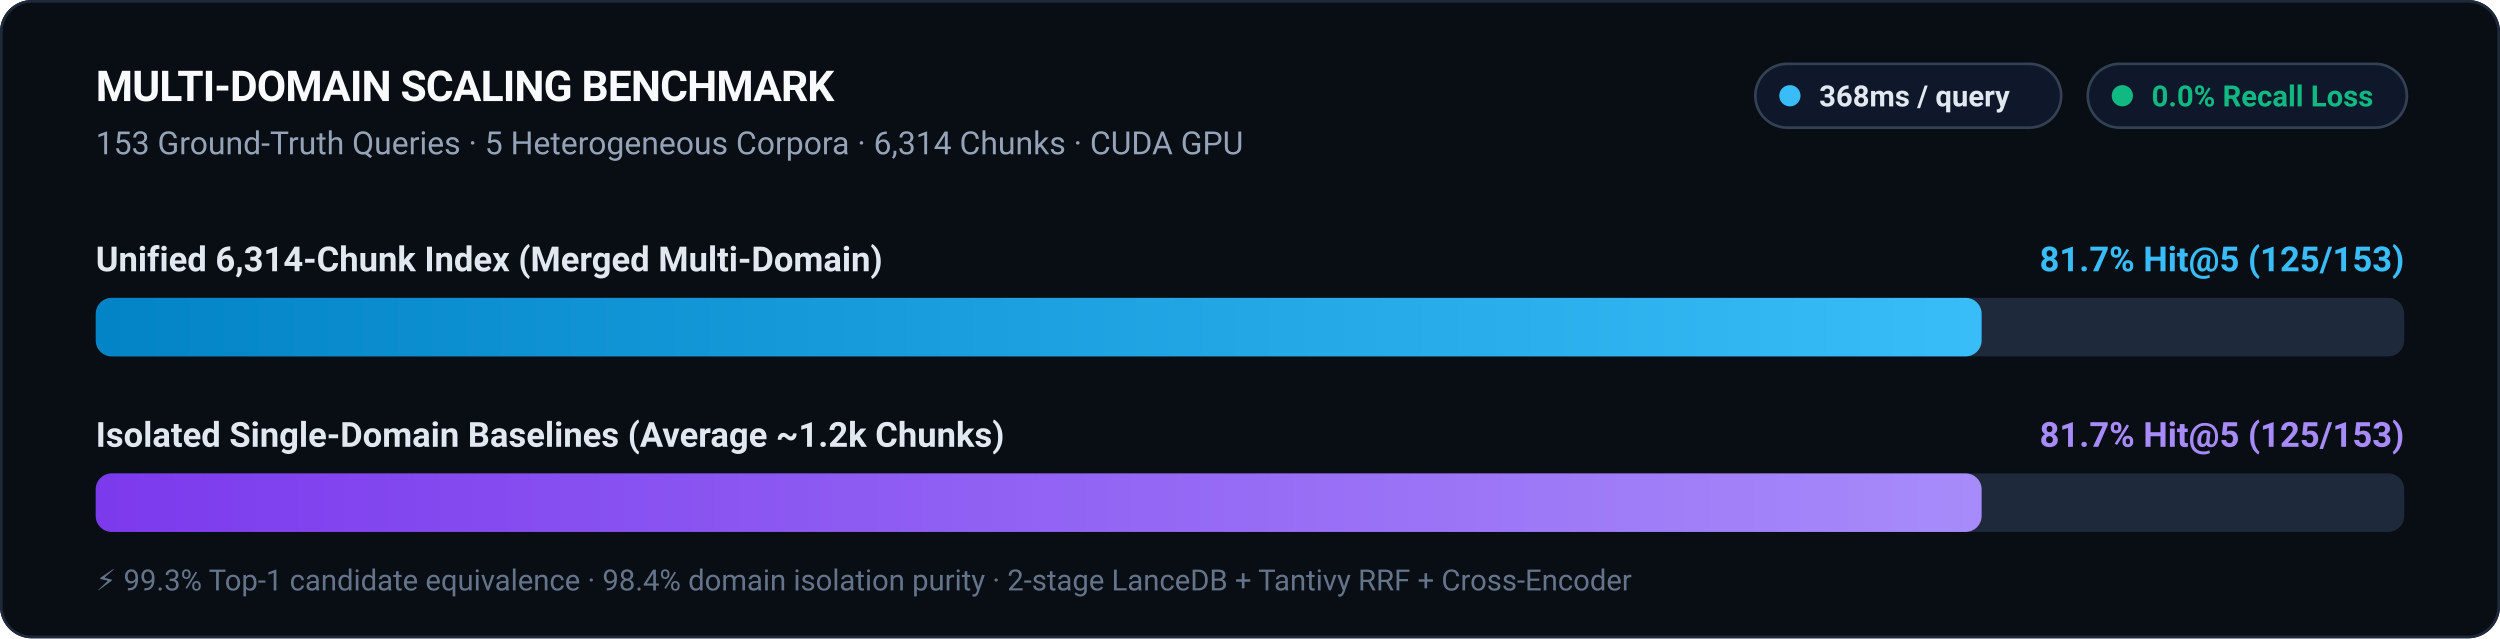
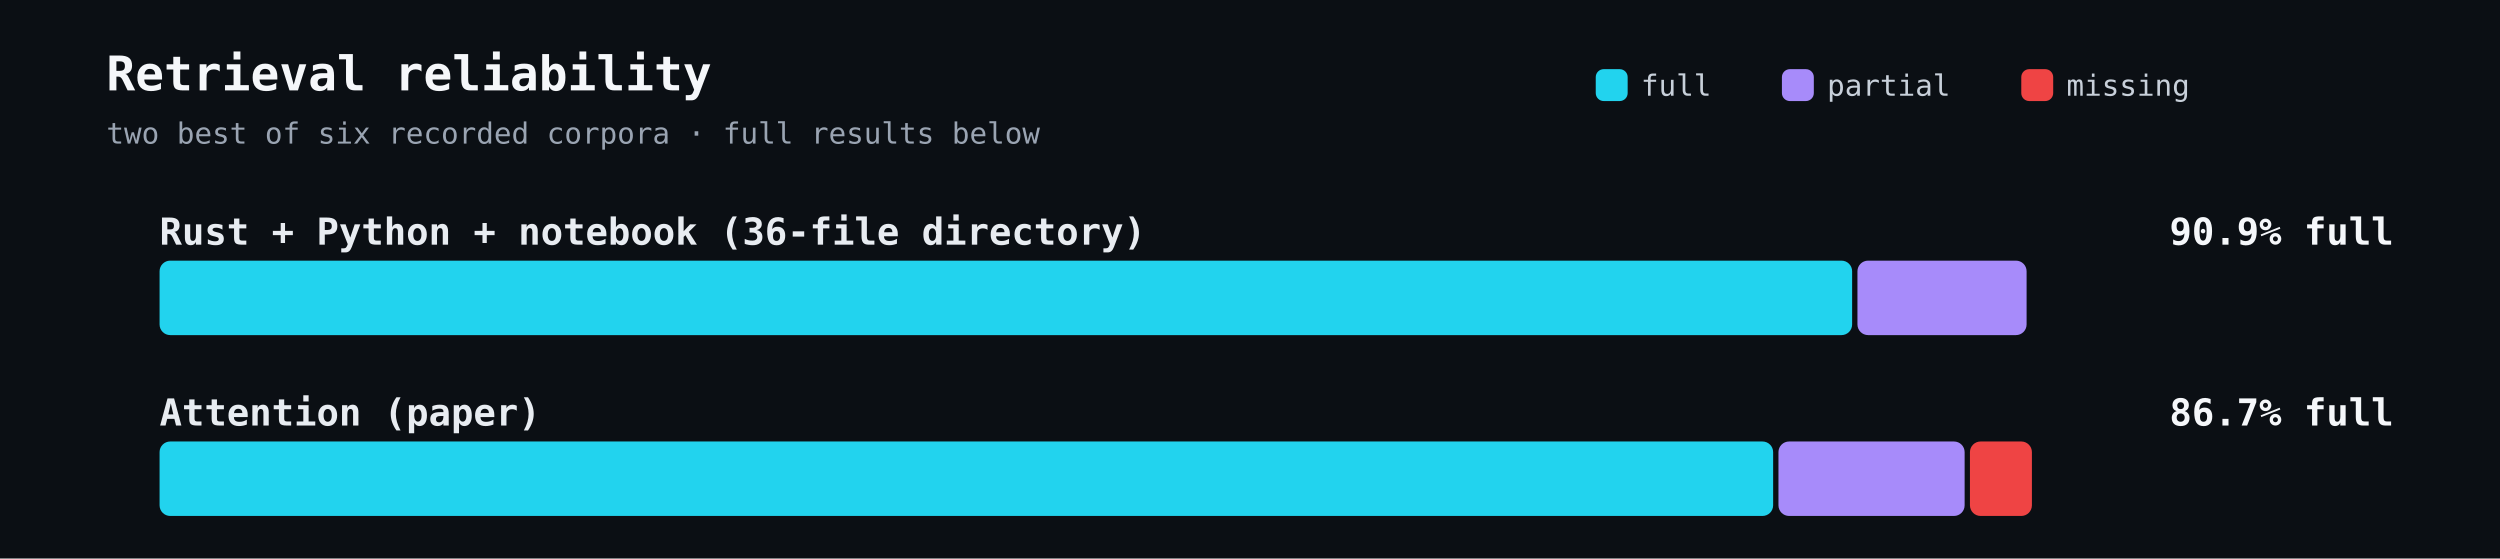
- <svg xmlns="http://www.w3.org/2000/svg" width="940" height="240" viewBox="0 0 940 240" fill="none" role="img" aria-labelledby="title desc">
-   <rect width="940" height="240" rx="12" fill="#090d14" />
-   <rect x="0.5" y="0.5" width="939" height="239" rx="11.5" stroke="#1e293b" stroke-width="1" />
-   <text x="36" y="38" fill="#f8fafc" font-family="-apple-system, BlinkMacSystemFont, 'Segoe UI', Roboto, sans-serif" font-size="16" font-weight="700" letter-spacing="-0.02em">MULTI-DOMAIN SCALING BENCHMARK</text>
-   <text x="36" y="58" fill="#94a3b8" font-family="-apple-system, BlinkMacSystemFont, 'Segoe UI', Roboto, sans-serif" font-size="12">153 Ground-Truth Queries · 5 Heterogeneous Corpora · 6,314 Chunks · CUDA GPU</text>
-   <g font-family="-apple-system, BlinkMacSystemFont, 'Segoe UI', Roboto, sans-serif" font-size="11" font-weight="600">
-     <rect x="660" y="24" width="115" height="24" rx="12" fill="#0f172a" stroke="#334155" stroke-width="1" />
-     <circle cx="673" cy="36" r="4" fill="#38bdf8" />
-     <text x="684" y="40" fill="#e2e8f0">368ms / query</text>
-     <rect x="785" y="24" width="120" height="24" rx="12" fill="#0f172a" stroke="#334155" stroke-width="1" />
-     <circle cx="798" cy="36" r="4" fill="#10b981" />
-     <text x="809" y="40" fill="#10b981">0.0% Recall Loss</text>
+ <svg xmlns="http://www.w3.org/2000/svg" width="940" height="210" viewBox="0 0 940 210" role="img" aria-labelledby="title desc">
+   <rect width="940" height="210" fill="#0b0f14" />
+   <text x="40" y="34" fill="#f5f7fa" font-family="ui-monospace, SFMono-Regular, Menlo, monospace" font-size="18" font-weight="700">Retrieval reliability</text>
+   <text x="40" y="54" fill="#9aa4b2" font-family="ui-monospace, SFMono-Regular, Menlo, monospace" font-size="11">two best of six recorded corpora · full results below</text>
+   <g font-family="ui-monospace, SFMono-Regular, Menlo, monospace" font-size="11">
+     <rect x="600" y="26" width="12" height="12" rx="3" fill="#22d3ee" />
+     <text x="617" y="36" fill="#c8d0da">full</text>
+     <rect x="670" y="26" width="12" height="12" rx="3" fill="#a78bfa" />
+     <text x="687" y="36" fill="#c8d0da">partial</text>
+     <rect x="760" y="26" width="12" height="12" rx="3" fill="#ef4444" />
+     <text x="777" y="36" fill="#c8d0da">missing</text>
  </g>
-   <g font-family="-apple-system, BlinkMacSystemFont, 'Segoe UI', Roboto, sans-serif">
-     <text x="36" y="102" fill="#e2e8f0" font-size="13" font-weight="600">Unified 6,314-Chunk Index (Merged Multi-Domain)</text>
-     <text x="904" y="102" fill="#38bdf8" font-size="13" font-weight="700" text-anchor="end">81.7% Hit@5 (125/153)</text>
-     <rect x="36" y="112" width="868" height="22" rx="6" fill="#1e293b" />
-     <rect x="36" y="112" width="709.1" height="22" rx="6" fill="url(#cyan-grad)" />
+   <g font-family="ui-monospace, SFMono-Regular, Menlo, monospace" font-size="14">
+     <text x="60" y="92" fill="#e8ecf1" font-weight="700">Rust + Python + notebook (36-file directory)</text>
+     <text x="900" y="92" fill="#f5f7fa" text-anchor="end" font-weight="700">90.9% full</text>
+     <rect x="60.0" y="98" width="636.4" height="28" rx="4" fill="#22d3ee" />
+     <rect x="698.4" y="98" width="63.6" height="28" rx="4" fill="#a78bfa" />
+     <text x="60" y="160" fill="#e8ecf1" font-weight="700">Attention (paper)</text>
+     <text x="900" y="160" fill="#f5f7fa" text-anchor="end" font-weight="700">86.7% full</text>
+     <rect x="60.0" y="166" width="606.7" height="28" rx="4" fill="#22d3ee" />
+     <rect x="668.7" y="166" width="70.0" height="28" rx="4" fill="#a78bfa" />
+     <rect x="740.7" y="166" width="23.3" height="28" rx="4" fill="#ef4444" />
  </g>
-   <g font-family="-apple-system, BlinkMacSystemFont, 'Segoe UI', Roboto, sans-serif">
-     <text x="36" y="168" fill="#e2e8f0" font-size="13" font-weight="600">Isolated Single-Domain Baselines (Average ~1.2k Chunks)</text>
-     <text x="904" y="168" fill="#a78bfa" font-size="13" font-weight="700" text-anchor="end">81.7% Hit@5 (125/153)</text>
-     <rect x="36" y="178" width="868" height="22" rx="6" fill="#1e293b" />
-     <rect x="36" y="178" width="709.1" height="22" rx="6" fill="url(#purple-grad)" />
-   </g>
-   <g font-family="-apple-system, BlinkMacSystemFont, 'Segoe UI', Roboto, sans-serif" font-size="11" fill="#64748b">
-     <text x="36" y="222">⚡ 99.3% Top-1 candidate equivalence · 98.4% domain isolation purity · 2-stage LanceDB + Tantivy RRF + Cross-Encoder</text>
-   </g>
-   <defs>
-     <linearGradient id="cyan-grad" x1="0%" y1="0%" x2="100%" y2="0%">
-       <stop offset="0%" stop-color="#0284c7" />
-       <stop offset="100%" stop-color="#38bdf8" />
-     </linearGradient>
-     <linearGradient id="purple-grad" x1="0%" y1="0%" x2="100%" y2="0%">
-       <stop offset="0%" stop-color="#7c3aed" />
-       <stop offset="100%" stop-color="#a78bfa" />
-     </linearGradient>
-   </defs>
</svg>
